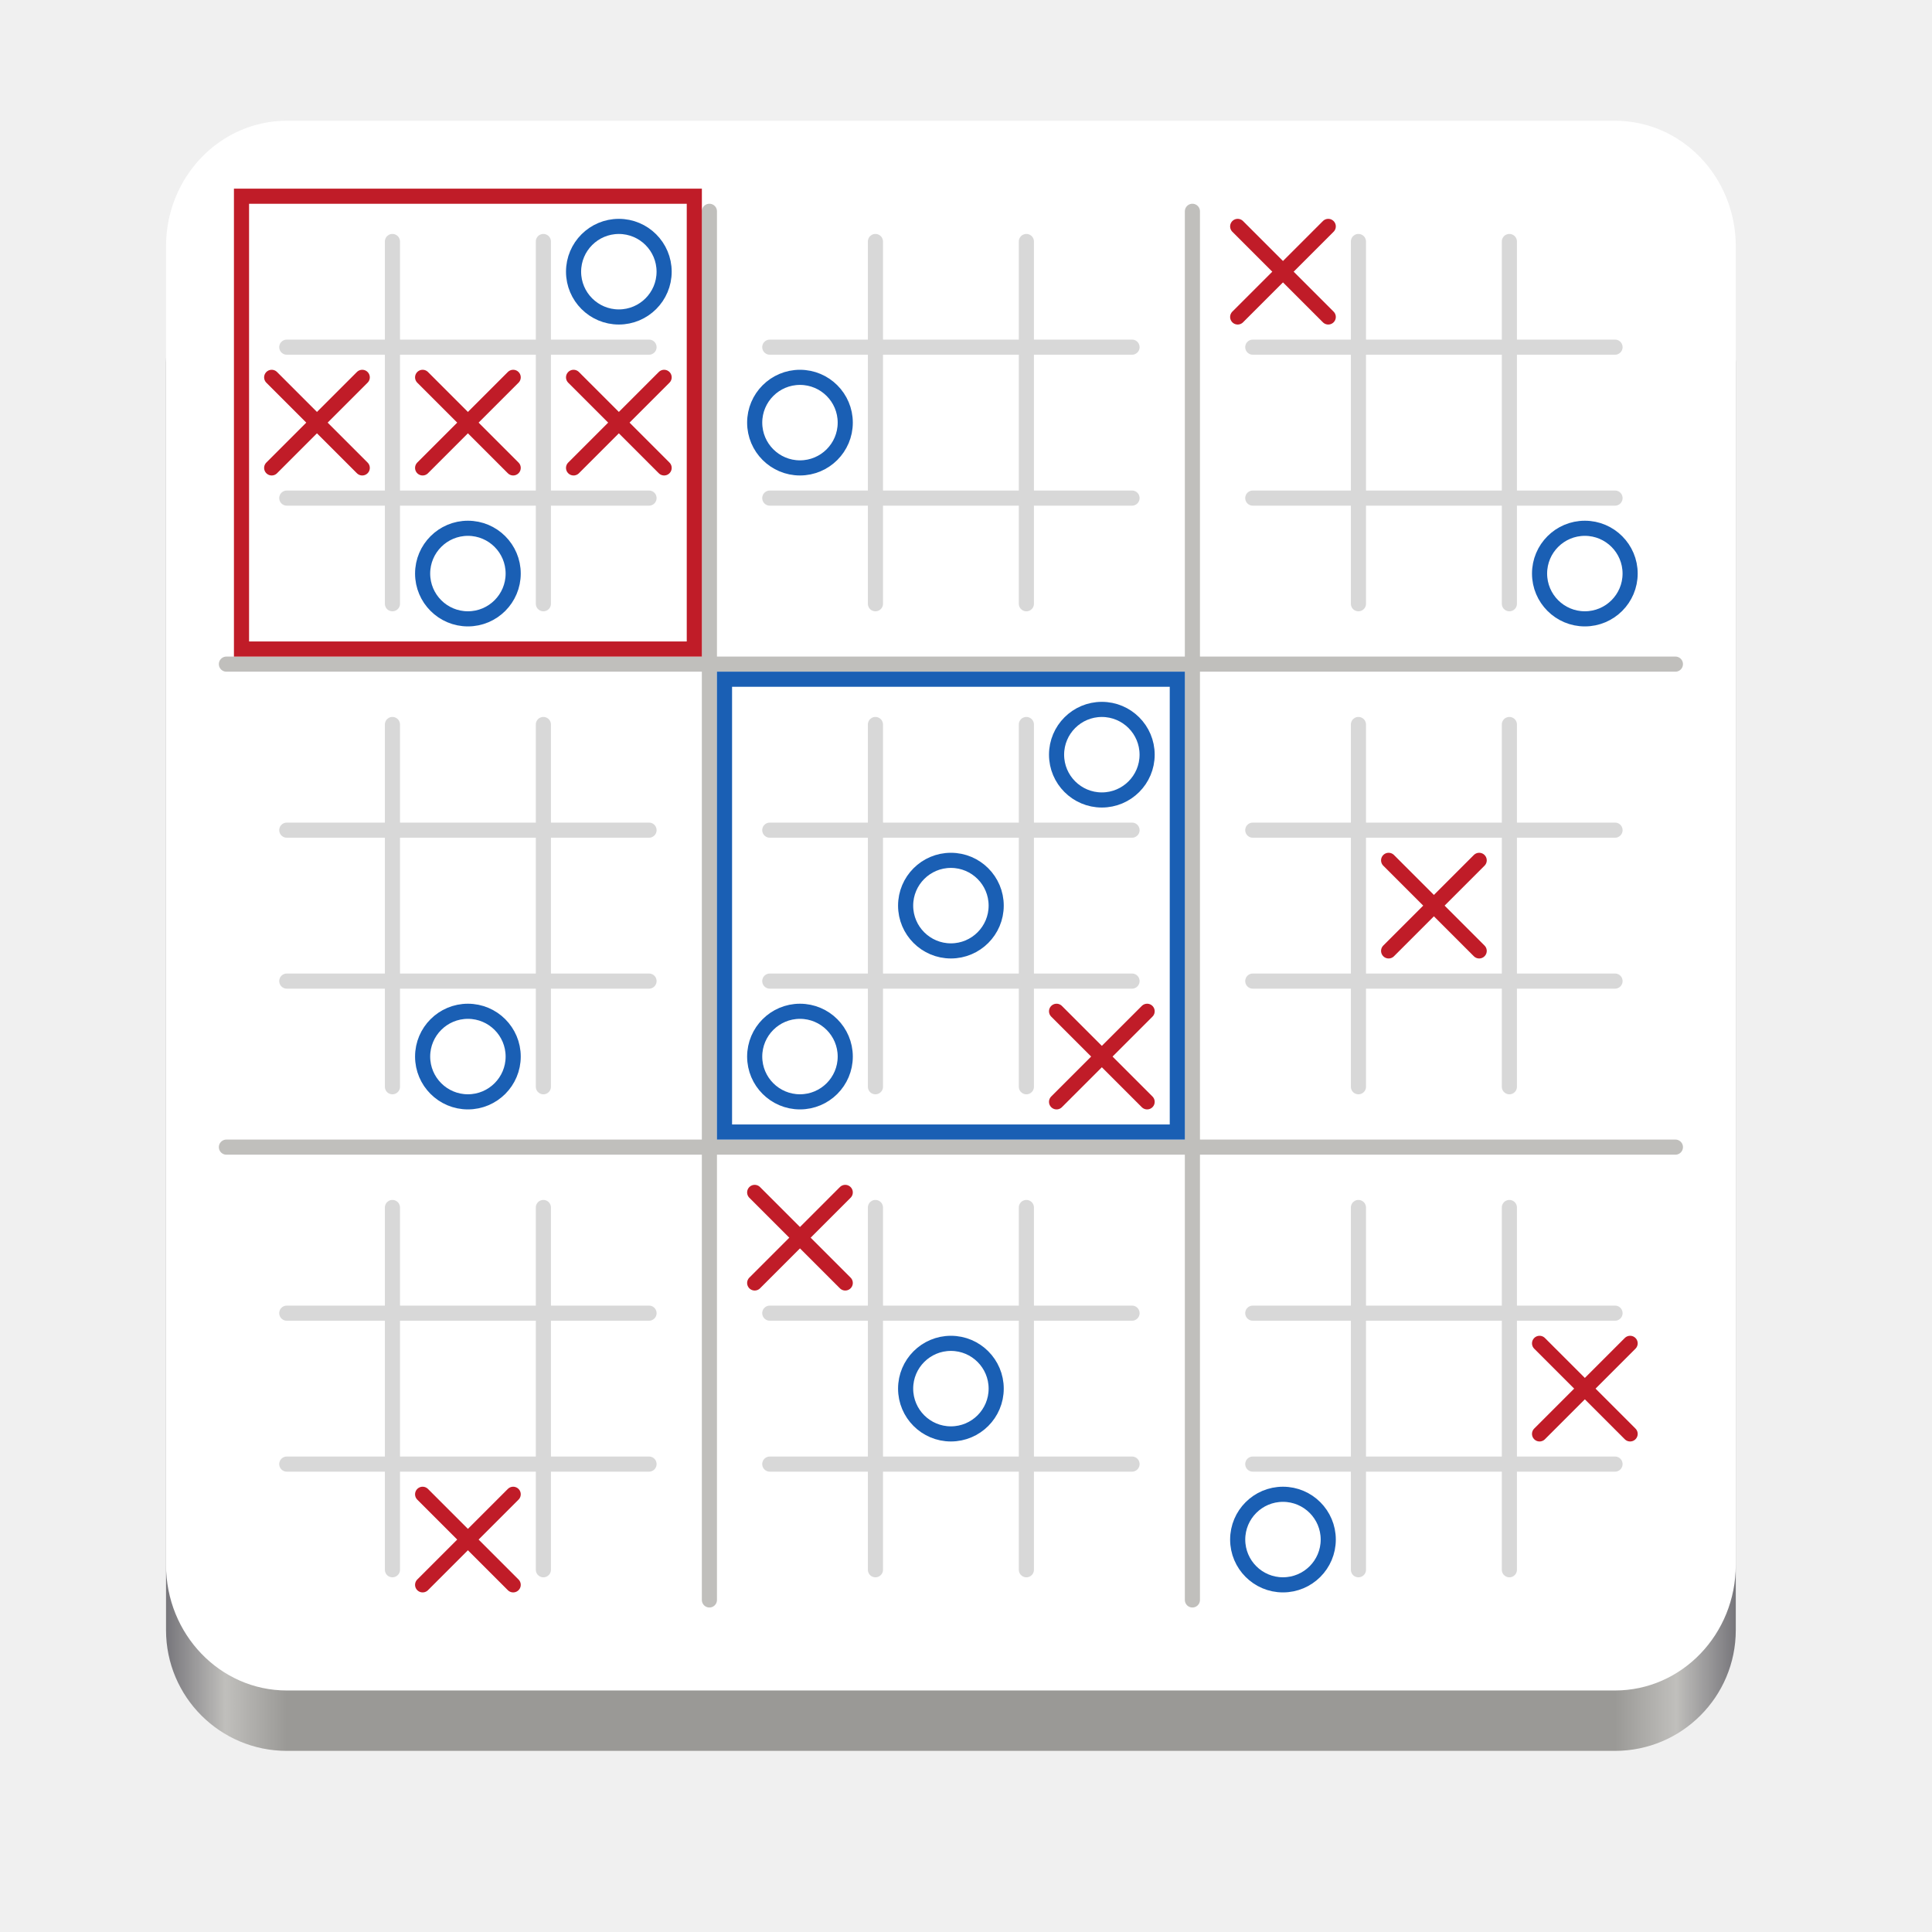
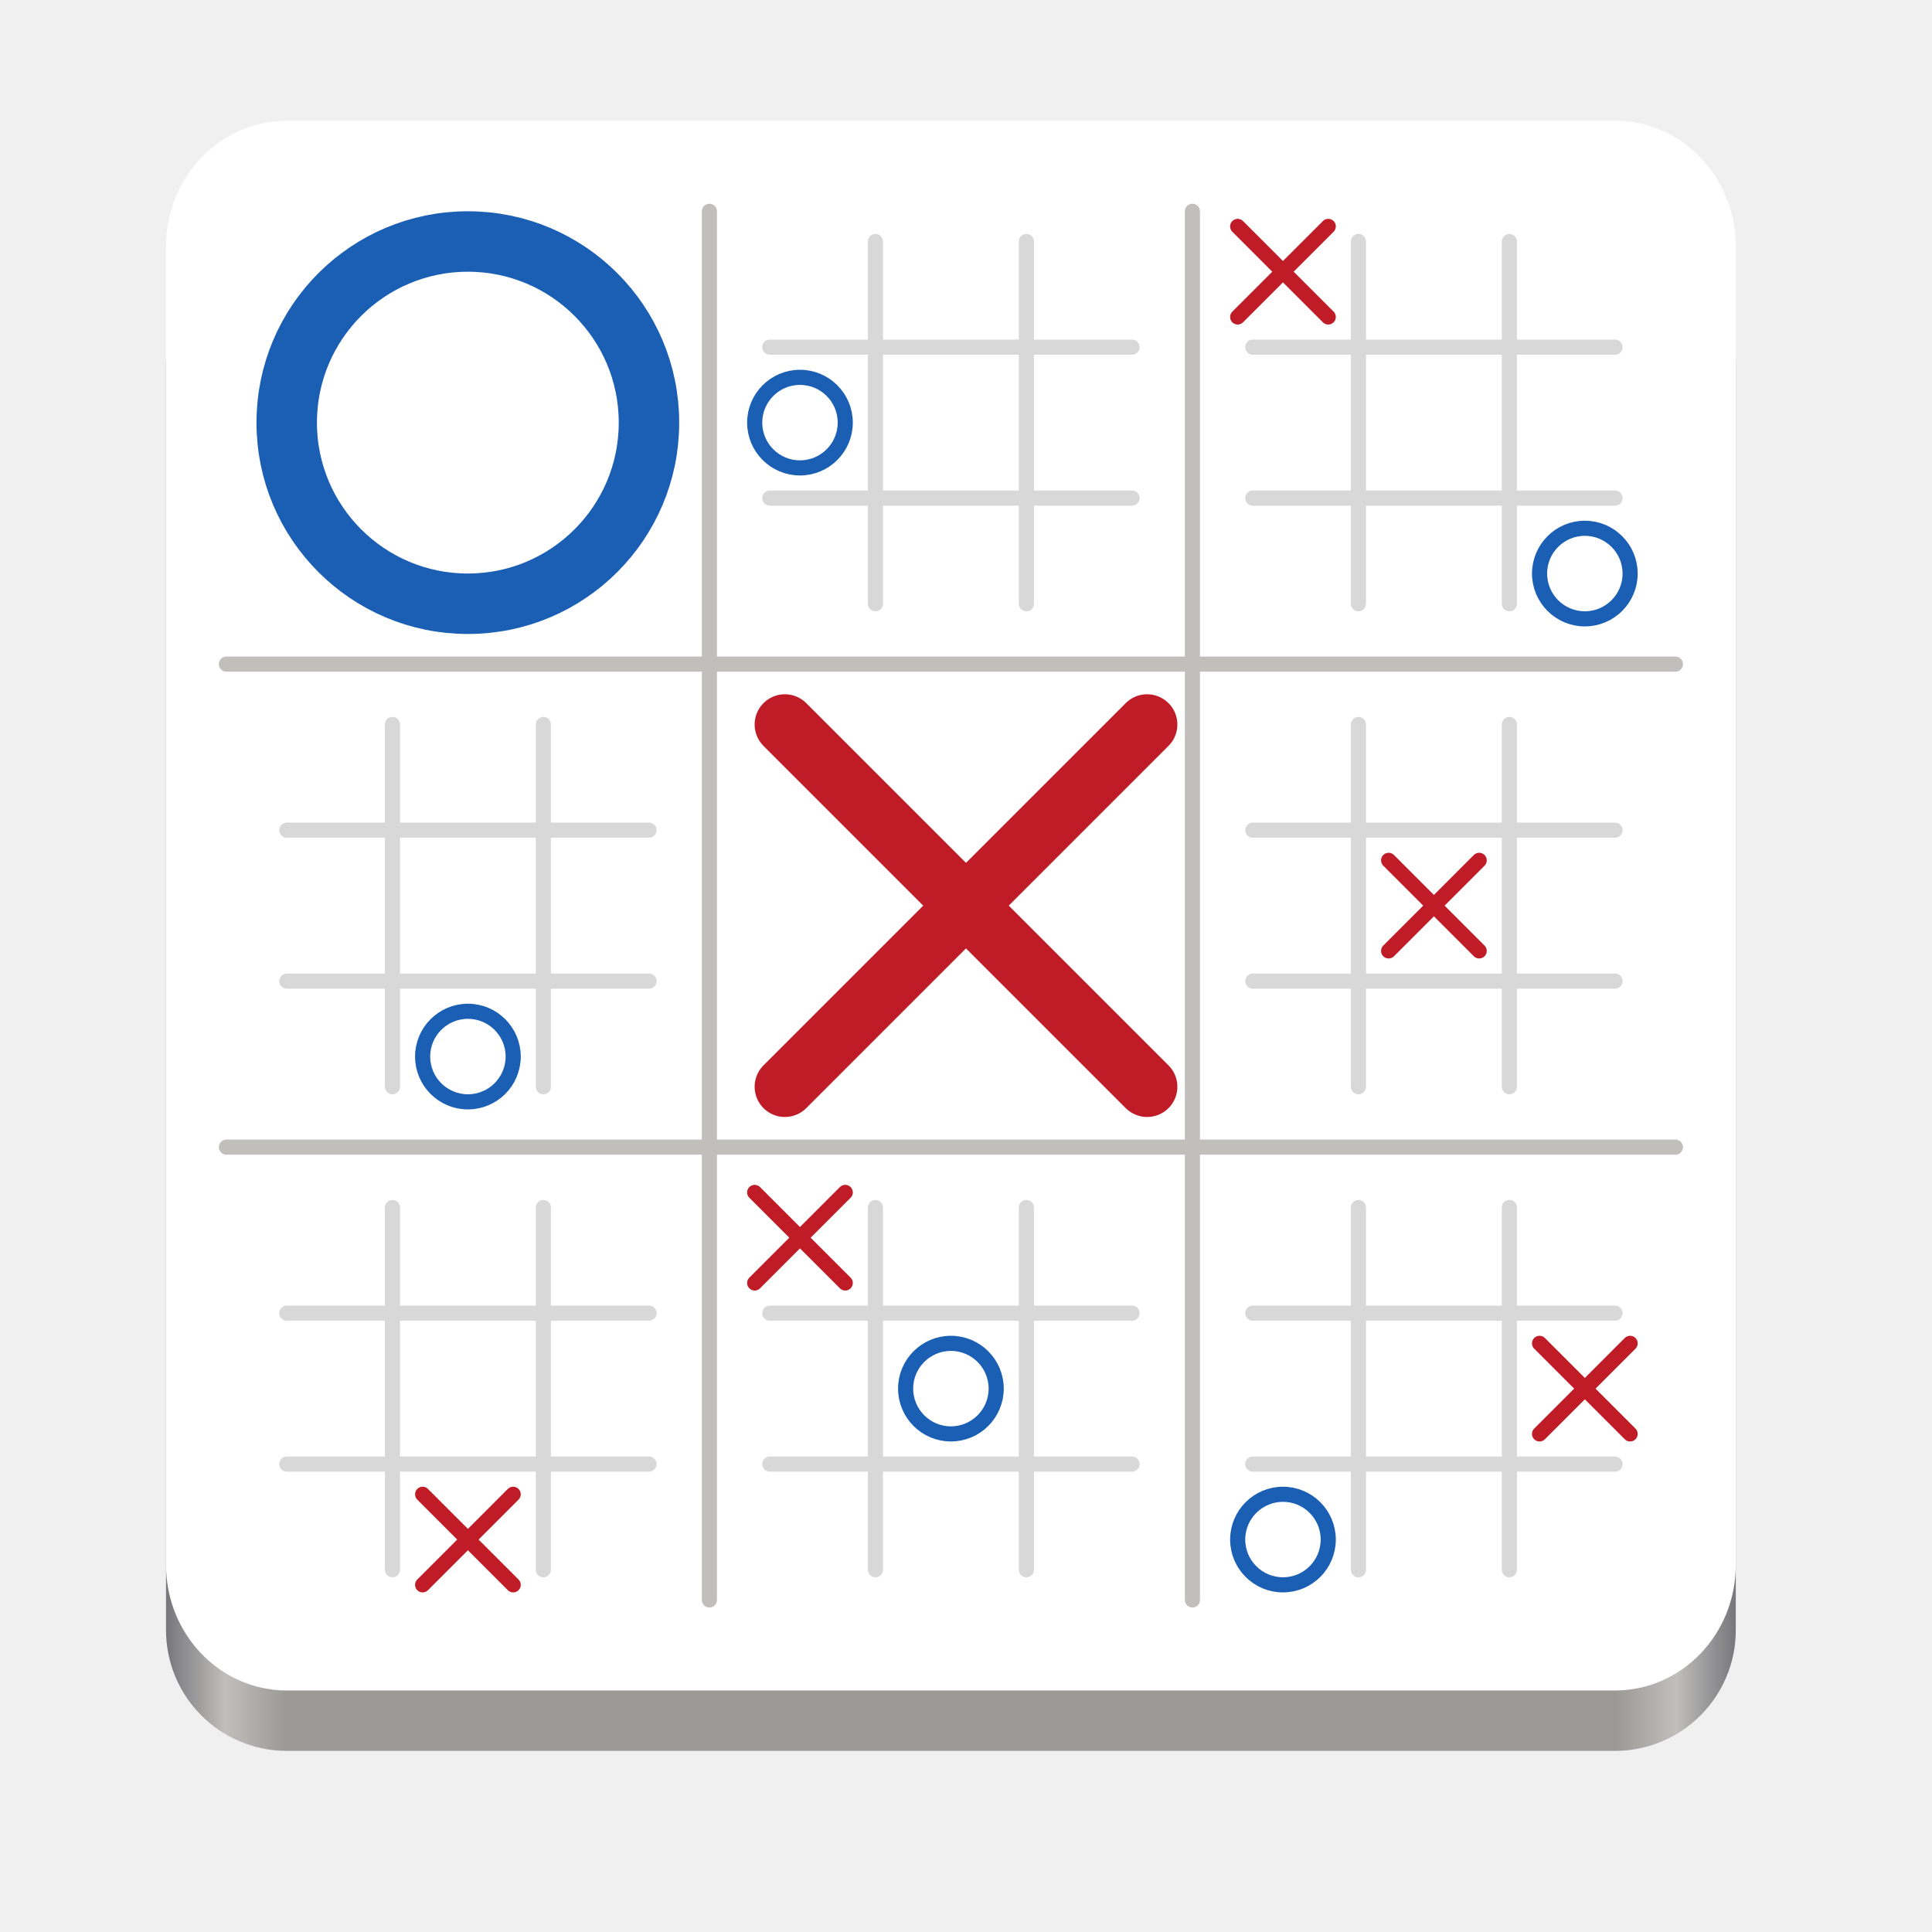
<svg xmlns="http://www.w3.org/2000/svg" height="128px" viewBox="0 0 128 128" width="128px">
  <linearGradient id="a" gradientTransform="matrix(0.232143 0 0 0.328947 -9.566589 263.8269)" gradientUnits="userSpaceOnUse" x1="88.596" x2="536.596" y1="-449.394" y2="-449.394">
    <stop offset="0" stop-color="#77767b" />
    <stop offset="0.038" stop-color="#c0bfbc" />
    <stop offset="0.077" stop-color="#9a9996" />
    <stop offset="0.923" stop-color="#9a9996" />
    <stop offset="0.962" stop-color="#c0bfbc" />
    <stop offset="1" stop-color="#77767b" />
  </linearGradient>
  <path d="m 19 16 h 88 c 4.418 0 8 3.582 8 8 v 84 c 0 4.418 -3.582 8 -8 8 h -88 c -4.418 0 -8 -3.582 -8 -8 v -84 c 0 -4.418 3.582 -8 8 -8 z m 0 0" fill="url(#a)" />
  <path d="m 19 8 h 88 c 4.418 0 8 3.727 8 8.32 v 87.359 c 0 4.594 -3.582 8.32 -8 8.32 h -88 c -4.418 0 -8 -3.727 -8 -8.32 v -87.359 c 0 -4.594 3.582 -8.32 8 -8.32 z m 0 0" fill="#ffffff" />
-   <g stroke-width="1.002">
-     <path d="m 47 106 v -92" fill="none" stroke="#c0bfbc" stroke-linecap="round" stroke-linejoin="round" />
-     <path d="m 79 106 v -92" fill="none" stroke="#c0bfbc" stroke-linecap="round" stroke-linejoin="round" />
-     <path d="m 15 44 h 96" fill="none" stroke="#c0bfbc" stroke-linecap="round" stroke-linejoin="round" />
-     <path d="m 15 76 h 96" fill="none" stroke="#c0bfbc" stroke-linecap="round" stroke-linejoin="round" />
-     <path d="m 58 72 v -24" fill="none" stroke="#d8d8d8" stroke-linecap="round" stroke-linejoin="round" />
-     <path d="m 68 72 v -24" fill="none" stroke="#d8d8d8" stroke-linecap="round" stroke-linejoin="round" />
-     <path d="m 51 55 h 24" fill="none" stroke="#d8d8d8" stroke-linecap="round" stroke-linejoin="round" />
-     <path d="m 51 65 h 24" fill="none" stroke="#d8d8d8" stroke-linecap="round" stroke-linejoin="round" />
-     <path d="m 58 40 v -24" fill="none" stroke="#d8d8d8" stroke-linecap="round" stroke-linejoin="round" />
-     <path d="m 68 40 v -24" fill="none" stroke="#d8d8d8" stroke-linecap="round" stroke-linejoin="round" />
-     <path d="m 51 23 h 24" fill="none" stroke="#d8d8d8" stroke-linecap="round" stroke-linejoin="round" />
-     <path d="m 51 33 h 24" fill="none" stroke="#d8d8d8" stroke-linecap="round" stroke-linejoin="round" />
-     <path d="m 90 40 v -24" fill="none" stroke="#d8d8d8" stroke-linecap="round" stroke-linejoin="round" />
-     <path d="m 100 40 v -24" fill="none" stroke="#d8d8d8" stroke-linecap="round" stroke-linejoin="round" />
-     <path d="m 83 23 h 24" fill="none" stroke="#d8d8d8" stroke-linecap="round" stroke-linejoin="round" />
-     <path d="m 83 33 h 24" fill="none" stroke="#d8d8d8" stroke-linecap="round" stroke-linejoin="round" />
-     <path d="m 90 72 v -24" fill="none" stroke="#d8d8d8" stroke-linecap="round" stroke-linejoin="round" />
-     <path d="m 100 72 v -24" fill="none" stroke="#d8d8d8" stroke-linecap="round" stroke-linejoin="round" />
-     <path d="m 83 55 h 24" fill="none" stroke="#d8d8d8" stroke-linecap="round" stroke-linejoin="round" />
-     <path d="m 83 65 h 24" fill="none" stroke="#d8d8d8" stroke-linecap="round" stroke-linejoin="round" />
-     <path d="m 90 104 v -24" fill="none" stroke="#d8d8d8" stroke-linecap="round" stroke-linejoin="round" />
-     <path d="m 100 104 v -24" fill="none" stroke="#d8d8d8" stroke-linecap="round" stroke-linejoin="round" />
-     <path d="m 83 87 h 24" fill="none" stroke="#d8d8d8" stroke-linecap="round" stroke-linejoin="round" />
-     <path d="m 83 97 h 24" fill="none" stroke="#d8d8d8" stroke-linecap="round" stroke-linejoin="round" />
-     <path d="m 58 104 v -24" fill="none" stroke="#d8d8d8" stroke-linecap="round" stroke-linejoin="round" />
-     <path d="m 68 104 v -24" fill="none" stroke="#d8d8d8" stroke-linecap="round" stroke-linejoin="round" />
-     <path d="m 51 87 h 24" fill="none" stroke="#d8d8d8" stroke-linecap="round" stroke-linejoin="round" />
-     <path d="m 51 97 h 24" fill="none" stroke="#d8d8d8" stroke-linecap="round" stroke-linejoin="round" />
-     <path d="m 26 72 v -24" fill="none" stroke="#d8d8d8" stroke-linecap="round" stroke-linejoin="round" />
-     <path d="m 36 72 v -24" fill="none" stroke="#d8d8d8" stroke-linecap="round" stroke-linejoin="round" />
-     <path d="m 19 55 h 24" fill="none" stroke="#d8d8d8" stroke-linecap="round" stroke-linejoin="round" />
-     <path d="m 19 65 h 24" fill="none" stroke="#d8d8d8" stroke-linecap="round" stroke-linejoin="round" />
-     <path d="m 26 40 v -24" fill="none" stroke="#d8d8d8" stroke-linecap="round" stroke-linejoin="round" />
-     <path d="m 36 40 v -24" fill="none" stroke="#d8d8d8" stroke-linecap="round" stroke-linejoin="round" />
-     <path d="m 19 23 h 24" fill="none" stroke="#d8d8d8" stroke-linecap="round" stroke-linejoin="round" />
-     <path d="m 19 33 h 24" fill="none" stroke="#d8d8d8" stroke-linecap="round" stroke-linejoin="round" />
-     <path d="m 26 104 v -24" fill="none" stroke="#d8d8d8" stroke-linecap="round" stroke-linejoin="round" />
-     <path d="m 36 104 v -24" fill="none" stroke="#d8d8d8" stroke-linecap="round" stroke-linejoin="round" />
-     <path d="m 19 87 h 24" fill="none" stroke="#d8d8d8" stroke-linecap="round" stroke-linejoin="round" />
-     <path d="m 19 97 h 24" fill="none" stroke="#d8d8d8" stroke-linecap="round" stroke-linejoin="round" />
-     <path d="m 66 60 c 0 1.656 -1.344 3 -3 3 s -3 -1.344 -3 -3 s 1.344 -3 3 -3 s 3 1.344 3 3 z m 0 0" fill="#ffffff" stroke="#1a5fb4" stroke-linecap="round" stroke-linejoin="round" />
-     <path d="m 56 70 c 0 1.656 -1.344 3 -3 3 s -3 -1.344 -3 -3 s 1.344 -3 3 -3 s 3 1.344 3 3 z m 0 0" fill="#ffffff" stroke="#1a5fb4" stroke-linecap="round" stroke-linejoin="round" />
-     <path d="m 76 50 c 0 1.656 -1.344 3 -3 3 s -3 -1.344 -3 -3 s 1.344 -3 3 -3 s 3 1.344 3 3 z m 0 0" fill="#ffffff" stroke="#1a5fb4" stroke-linecap="round" stroke-linejoin="round" />
-     <path d="m 48 45 h 30 v 30 h -30 z m 0 0" fill="none" stroke="#1a5fb4" />
-     <path d="m 70 67 l 6 6" fill="#62a0ea" stroke="#c01c28" stroke-linecap="round" />
-     <path d="m 70 73 l 6 -6" fill="#62a0ea" stroke="#c01c28" stroke-linecap="round" />
-     <path d="m 34 38 c 0 1.656 -1.344 3 -3 3 s -3 -1.344 -3 -3 s 1.344 -3 3 -3 s 3 1.344 3 3 z m 0 0" fill="#ffffff" stroke="#1a5fb4" stroke-linecap="round" stroke-linejoin="round" />
-     <path d="m 44 18 c 0 1.656 -1.344 3 -3 3 s -3 -1.344 -3 -3 s 1.344 -3 3 -3 s 3 1.344 3 3 z m 0 0" fill="#ffffff" stroke="#1a5fb4" stroke-linecap="round" stroke-linejoin="round" />
-     <path d="m 16 13 h 30 v 30 h -30 z m 0 0" fill="none" stroke="#c01c28" />
-     <path d="m 38 25 l 6 6" fill="#62a0ea" stroke="#c01c28" stroke-linecap="round" />
-     <path d="m 38 31 l 6 -6" fill="#62a0ea" stroke="#c01c28" stroke-linecap="round" />
-     <path d="m 28 25 l 6 6" fill="#62a0ea" stroke="#c01c28" stroke-linecap="round" />
-     <path d="m 28 31 l 6 -6" fill="#62a0ea" stroke="#c01c28" stroke-linecap="round" />
-     <path d="m 18 25 l 6 6" fill="#62a0ea" stroke="#c01c28" stroke-linecap="round" />
-     <path d="m 18 31 l 6 -6" fill="#62a0ea" stroke="#c01c28" stroke-linecap="round" />
-     <path d="m 34 70 c 0 1.656 -1.344 3 -3 3 s -3 -1.344 -3 -3 s 1.344 -3 3 -3 s 3 1.344 3 3 z m 0 0" fill="#ffffff" stroke="#1a5fb4" stroke-linecap="round" stroke-linejoin="round" />
-     <path d="m 88 102 c 0 1.656 -1.344 3 -3 3 s -3 -1.344 -3 -3 s 1.344 -3 3 -3 s 3 1.344 3 3 z m 0 0" fill="#ffffff" stroke="#1a5fb4" stroke-linecap="round" stroke-linejoin="round" />
-     <path d="m 108 38 c 0 1.656 -1.344 3 -3 3 s -3 -1.344 -3 -3 s 1.344 -3 3 -3 s 3 1.344 3 3 z m 0 0" fill="#ffffff" stroke="#1a5fb4" stroke-linecap="round" stroke-linejoin="round" />
-     <path d="m 92 57 l 6 6" fill="#62a0ea" stroke="#c01c28" stroke-linecap="round" />
-     <path d="m 92 63 l 6 -6" fill="#62a0ea" stroke="#c01c28" stroke-linecap="round" />
-     <path d="m 28 99 l 6 6" fill="#62a0ea" stroke="#c01c28" stroke-linecap="round" />
-     <path d="m 28 105 l 6 -6" fill="#62a0ea" stroke="#c01c28" stroke-linecap="round" />
-     <path d="m 82 15 l 6 6" fill="#62a0ea" stroke="#c01c28" stroke-linecap="round" />
-     <path d="m 82 21 l 6 -6" fill="#62a0ea" stroke="#c01c28" stroke-linecap="round" />
-     <path d="m 102 89 l 6 6" fill="#62a0ea" stroke="#c01c28" stroke-linecap="round" />
-     <path d="m 102 95 l 6 -6" fill="#62a0ea" stroke="#c01c28" stroke-linecap="round" />
-     <path d="m 56 28 c 0 1.656 -1.344 3 -3 3 s -3 -1.344 -3 -3 s 1.344 -3 3 -3 s 3 1.344 3 3 z m 0 0" fill="#ffffff" stroke="#1a5fb4" stroke-linecap="round" stroke-linejoin="round" />
-     <path d="m 50 79 l 6 6" fill="#62a0ea" stroke="#c01c28" stroke-linecap="round" />
-     <path d="m 50 85 l 6 -6" fill="#62a0ea" stroke="#c01c28" stroke-linecap="round" />
-     <path d="m 66 92 c 0 1.656 -1.344 3 -3 3 s -3 -1.344 -3 -3 s 1.344 -3 3 -3 s 3 1.344 3 3 z m 0 0" fill="#ffffff" stroke="#1a5fb4" stroke-linecap="round" stroke-linejoin="round" />
+   <g stroke-linecap="round">
+     <path d="m 47 106 v -92" fill="none" stroke="#c0bfbc" stroke-linejoin="round" stroke-width="1.002" />
+     <path d="m 79 106 v -92" fill="none" stroke="#c0bfbc" stroke-linejoin="round" stroke-width="1.002" />
+     <path d="m 15 44 h 96" fill="none" stroke="#c0bfbc" stroke-linejoin="round" stroke-width="1.002" />
+     <path d="m 15 76 h 96" fill="none" stroke="#c0bfbc" stroke-linejoin="round" stroke-width="1.002" />
+     <path d="m 58 40 v -24" fill="none" stroke="#d8d8d8" stroke-linejoin="round" stroke-width="1.002" />
+     <path d="m 68 40 v -24" fill="none" stroke="#d8d8d8" stroke-linejoin="round" stroke-width="1.002" />
+     <path d="m 51 23 h 24" fill="none" stroke="#d8d8d8" stroke-linejoin="round" stroke-width="1.002" />
+     <path d="m 51 33 h 24" fill="none" stroke="#d8d8d8" stroke-linejoin="round" stroke-width="1.002" />
+     <path d="m 90 40 v -24" fill="none" stroke="#d8d8d8" stroke-linejoin="round" stroke-width="1.002" />
+     <path d="m 100 40 v -24" fill="none" stroke="#d8d8d8" stroke-linejoin="round" stroke-width="1.002" />
+     <path d="m 83 23 h 24" fill="none" stroke="#d8d8d8" stroke-linejoin="round" stroke-width="1.002" />
+     <path d="m 83 33 h 24" fill="none" stroke="#d8d8d8" stroke-linejoin="round" stroke-width="1.002" />
+     <path d="m 90 72 v -24" fill="none" stroke="#d8d8d8" stroke-linejoin="round" stroke-width="1.002" />
+     <path d="m 100 72 v -24" fill="none" stroke="#d8d8d8" stroke-linejoin="round" stroke-width="1.002" />
+     <path d="m 83 55 h 24" fill="none" stroke="#d8d8d8" stroke-linejoin="round" stroke-width="1.002" />
+     <path d="m 83 65 h 24" fill="none" stroke="#d8d8d8" stroke-linejoin="round" stroke-width="1.002" />
+     <path d="m 90 104 v -24" fill="none" stroke="#d8d8d8" stroke-linejoin="round" stroke-width="1.002" />
+     <path d="m 100 104 v -24" fill="none" stroke="#d8d8d8" stroke-linejoin="round" stroke-width="1.002" />
+     <path d="m 83 87 h 24" fill="none" stroke="#d8d8d8" stroke-linejoin="round" stroke-width="1.002" />
+     <path d="m 83 97 h 24" fill="none" stroke="#d8d8d8" stroke-linejoin="round" stroke-width="1.002" />
+     <path d="m 58 104 v -24" fill="none" stroke="#d8d8d8" stroke-linejoin="round" stroke-width="1.002" />
+     <path d="m 68 104 v -24" fill="none" stroke="#d8d8d8" stroke-linejoin="round" stroke-width="1.002" />
+     <path d="m 51 87 h 24" fill="none" stroke="#d8d8d8" stroke-linejoin="round" stroke-width="1.002" />
+     <path d="m 51 97 h 24" fill="none" stroke="#d8d8d8" stroke-linejoin="round" stroke-width="1.002" />
+     <path d="m 26 72 v -24" fill="none" stroke="#d8d8d8" stroke-linejoin="round" stroke-width="1.002" />
+     <path d="m 36 72 v -24" fill="none" stroke="#d8d8d8" stroke-linejoin="round" stroke-width="1.002" />
+     <path d="m 19 55 h 24" fill="none" stroke="#d8d8d8" stroke-linejoin="round" stroke-width="1.002" />
+     <path d="m 19 65 h 24" fill="none" stroke="#d8d8d8" stroke-linejoin="round" stroke-width="1.002" />
+     <path d="m 26 104 v -24" fill="none" stroke="#d8d8d8" stroke-linejoin="round" stroke-width="1.002" />
+     <path d="m 36 104 v -24" fill="none" stroke="#d8d8d8" stroke-linejoin="round" stroke-width="1.002" />
+     <path d="m 19 87 h 24" fill="none" stroke="#d8d8d8" stroke-linejoin="round" stroke-width="1.002" />
+     <path d="m 19 97 h 24" fill="none" stroke="#d8d8d8" stroke-linejoin="round" stroke-width="1.002" />
+     <path d="m 34 70 c 0 1.656 -1.344 3 -3 3 s -3 -1.344 -3 -3 s 1.344 -3 3 -3 s 3 1.344 3 3 z m 0 0" fill="#ffffff" stroke="#1a5fb4" stroke-linejoin="round" stroke-width="1.002" />
+     <path d="m 88 102 c 0 1.656 -1.344 3 -3 3 s -3 -1.344 -3 -3 s 1.344 -3 3 -3 s 3 1.344 3 3 z m 0 0" fill="#ffffff" stroke="#1a5fb4" stroke-linejoin="round" stroke-width="1.002" />
+     <path d="m 108 38 c 0 1.656 -1.344 3 -3 3 s -3 -1.344 -3 -3 s 1.344 -3 3 -3 s 3 1.344 3 3 z m 0 0" fill="#ffffff" stroke="#1a5fb4" stroke-linejoin="round" stroke-width="1.002" />
+     <path d="m 92 57 l 6 6" fill="#62a0ea" stroke="#c01c28" stroke-width="1.002" />
+     <path d="m 92 63 l 6 -6" fill="#62a0ea" stroke="#c01c28" stroke-width="1.002" />
+     <path d="m 28 99 l 6 6" fill="#62a0ea" stroke="#c01c28" stroke-width="1.002" />
+     <path d="m 28 105 l 6 -6" fill="#62a0ea" stroke="#c01c28" stroke-width="1.002" />
+     <path d="m 82 15 l 6 6" fill="#62a0ea" stroke="#c01c28" stroke-width="1.002" />
+     <path d="m 82 21 l 6 -6" fill="#62a0ea" stroke="#c01c28" stroke-width="1.002" />
+     <path d="m 102 89 l 6 6" fill="#62a0ea" stroke="#c01c28" stroke-width="1.002" />
+     <path d="m 102 95 l 6 -6" fill="#62a0ea" stroke="#c01c28" stroke-width="1.002" />
+     <path d="m 56 28 c 0 1.656 -1.344 3 -3 3 s -3 -1.344 -3 -3 s 1.344 -3 3 -3 s 3 1.344 3 3 z m 0 0" fill="#ffffff" stroke="#1a5fb4" stroke-linejoin="round" stroke-width="1.002" />
+     <path d="m 50 79 l 6 6" fill="#62a0ea" stroke="#c01c28" stroke-width="1.002" />
+     <path d="m 50 85 l 6 -6" fill="#62a0ea" stroke="#c01c28" stroke-width="1.002" />
+     <path d="m 66 92 c 0 1.656 -1.344 3 -3 3 s -3 -1.344 -3 -3 s 1.344 -3 3 -3 s 3 1.344 3 3 z m 0 0" fill="#ffffff" stroke="#1a5fb4" stroke-linejoin="round" stroke-width="1.002" />
+     <path d="m 52 48 l 24 24" fill="#62a0ea" stroke="#c01c28" stroke-width="4.006" />
+     <path d="m 52 72 l 24 -24" fill="#62a0ea" stroke="#c01c28" stroke-width="4.006" />
+     <path d="m 42.996 28 c 0 6.629 -5.371 12 -12 12 c -6.625 0 -12 -5.371 -12 -12 s 5.375 -12 12 -12 c 6.629 0 12 5.371 12 12 z m 0 0" fill="#ffffff" stroke="#1a5fb4" stroke-linejoin="round" stroke-width="4.006" />
  </g>
</svg>
